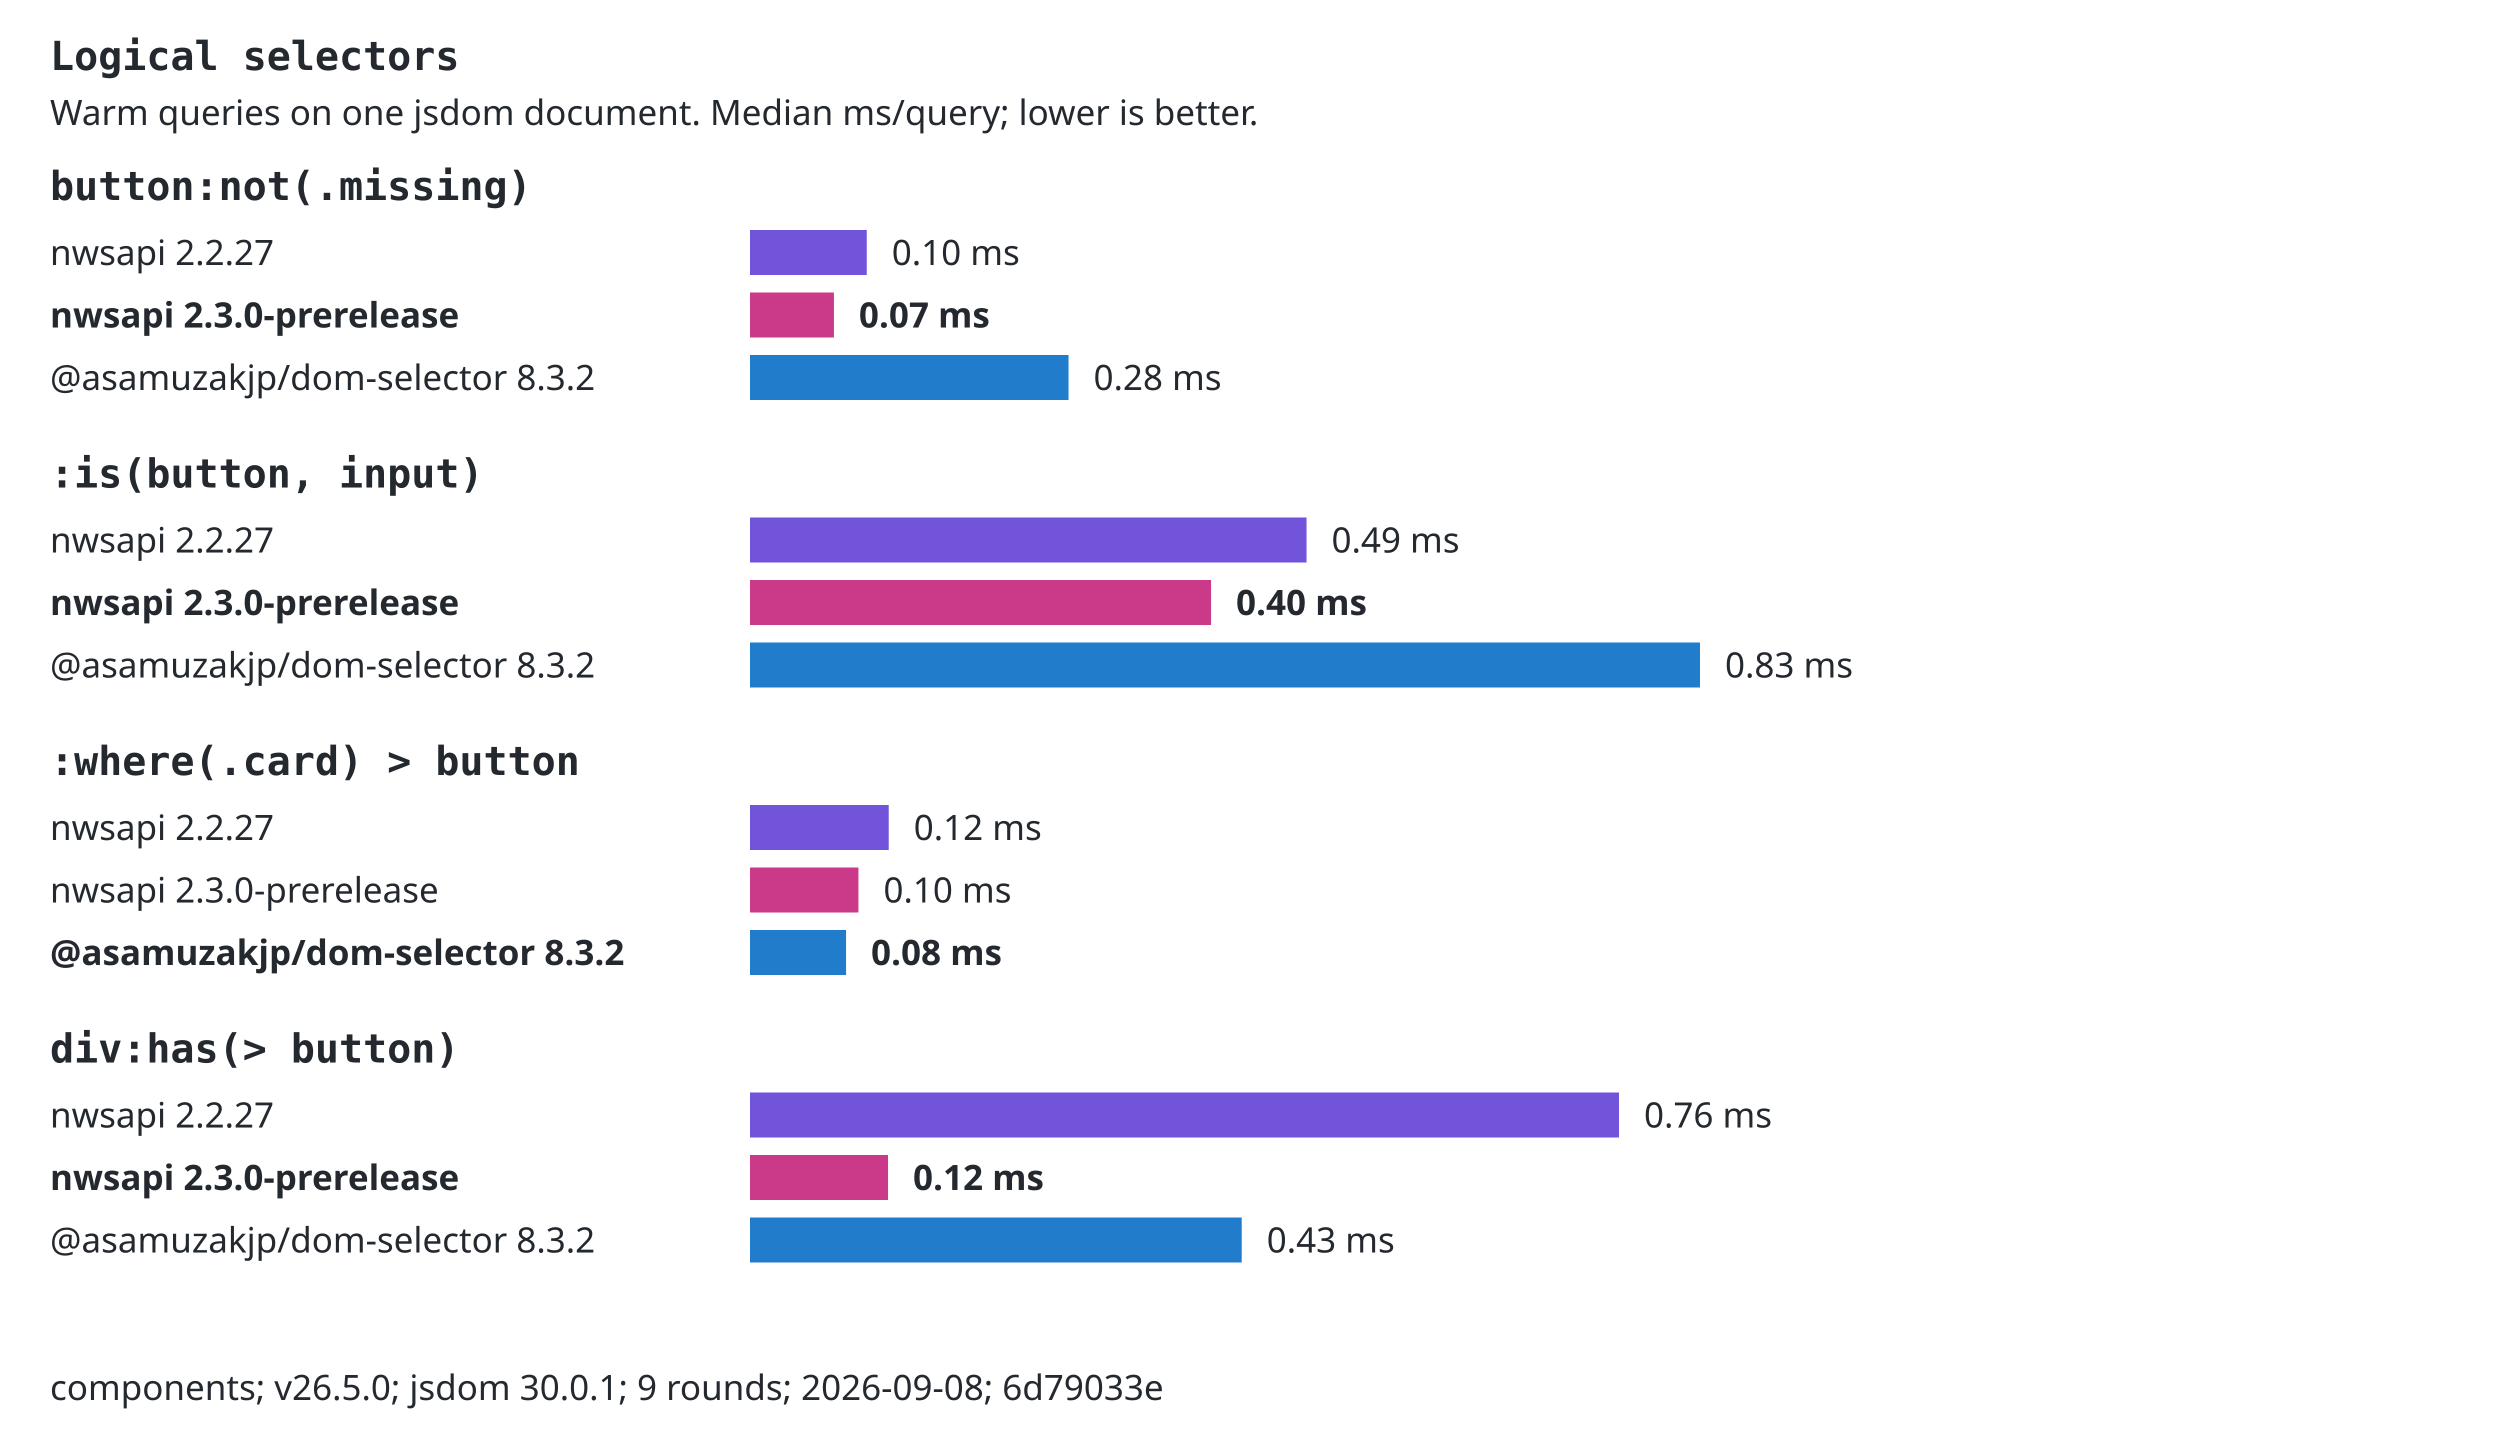
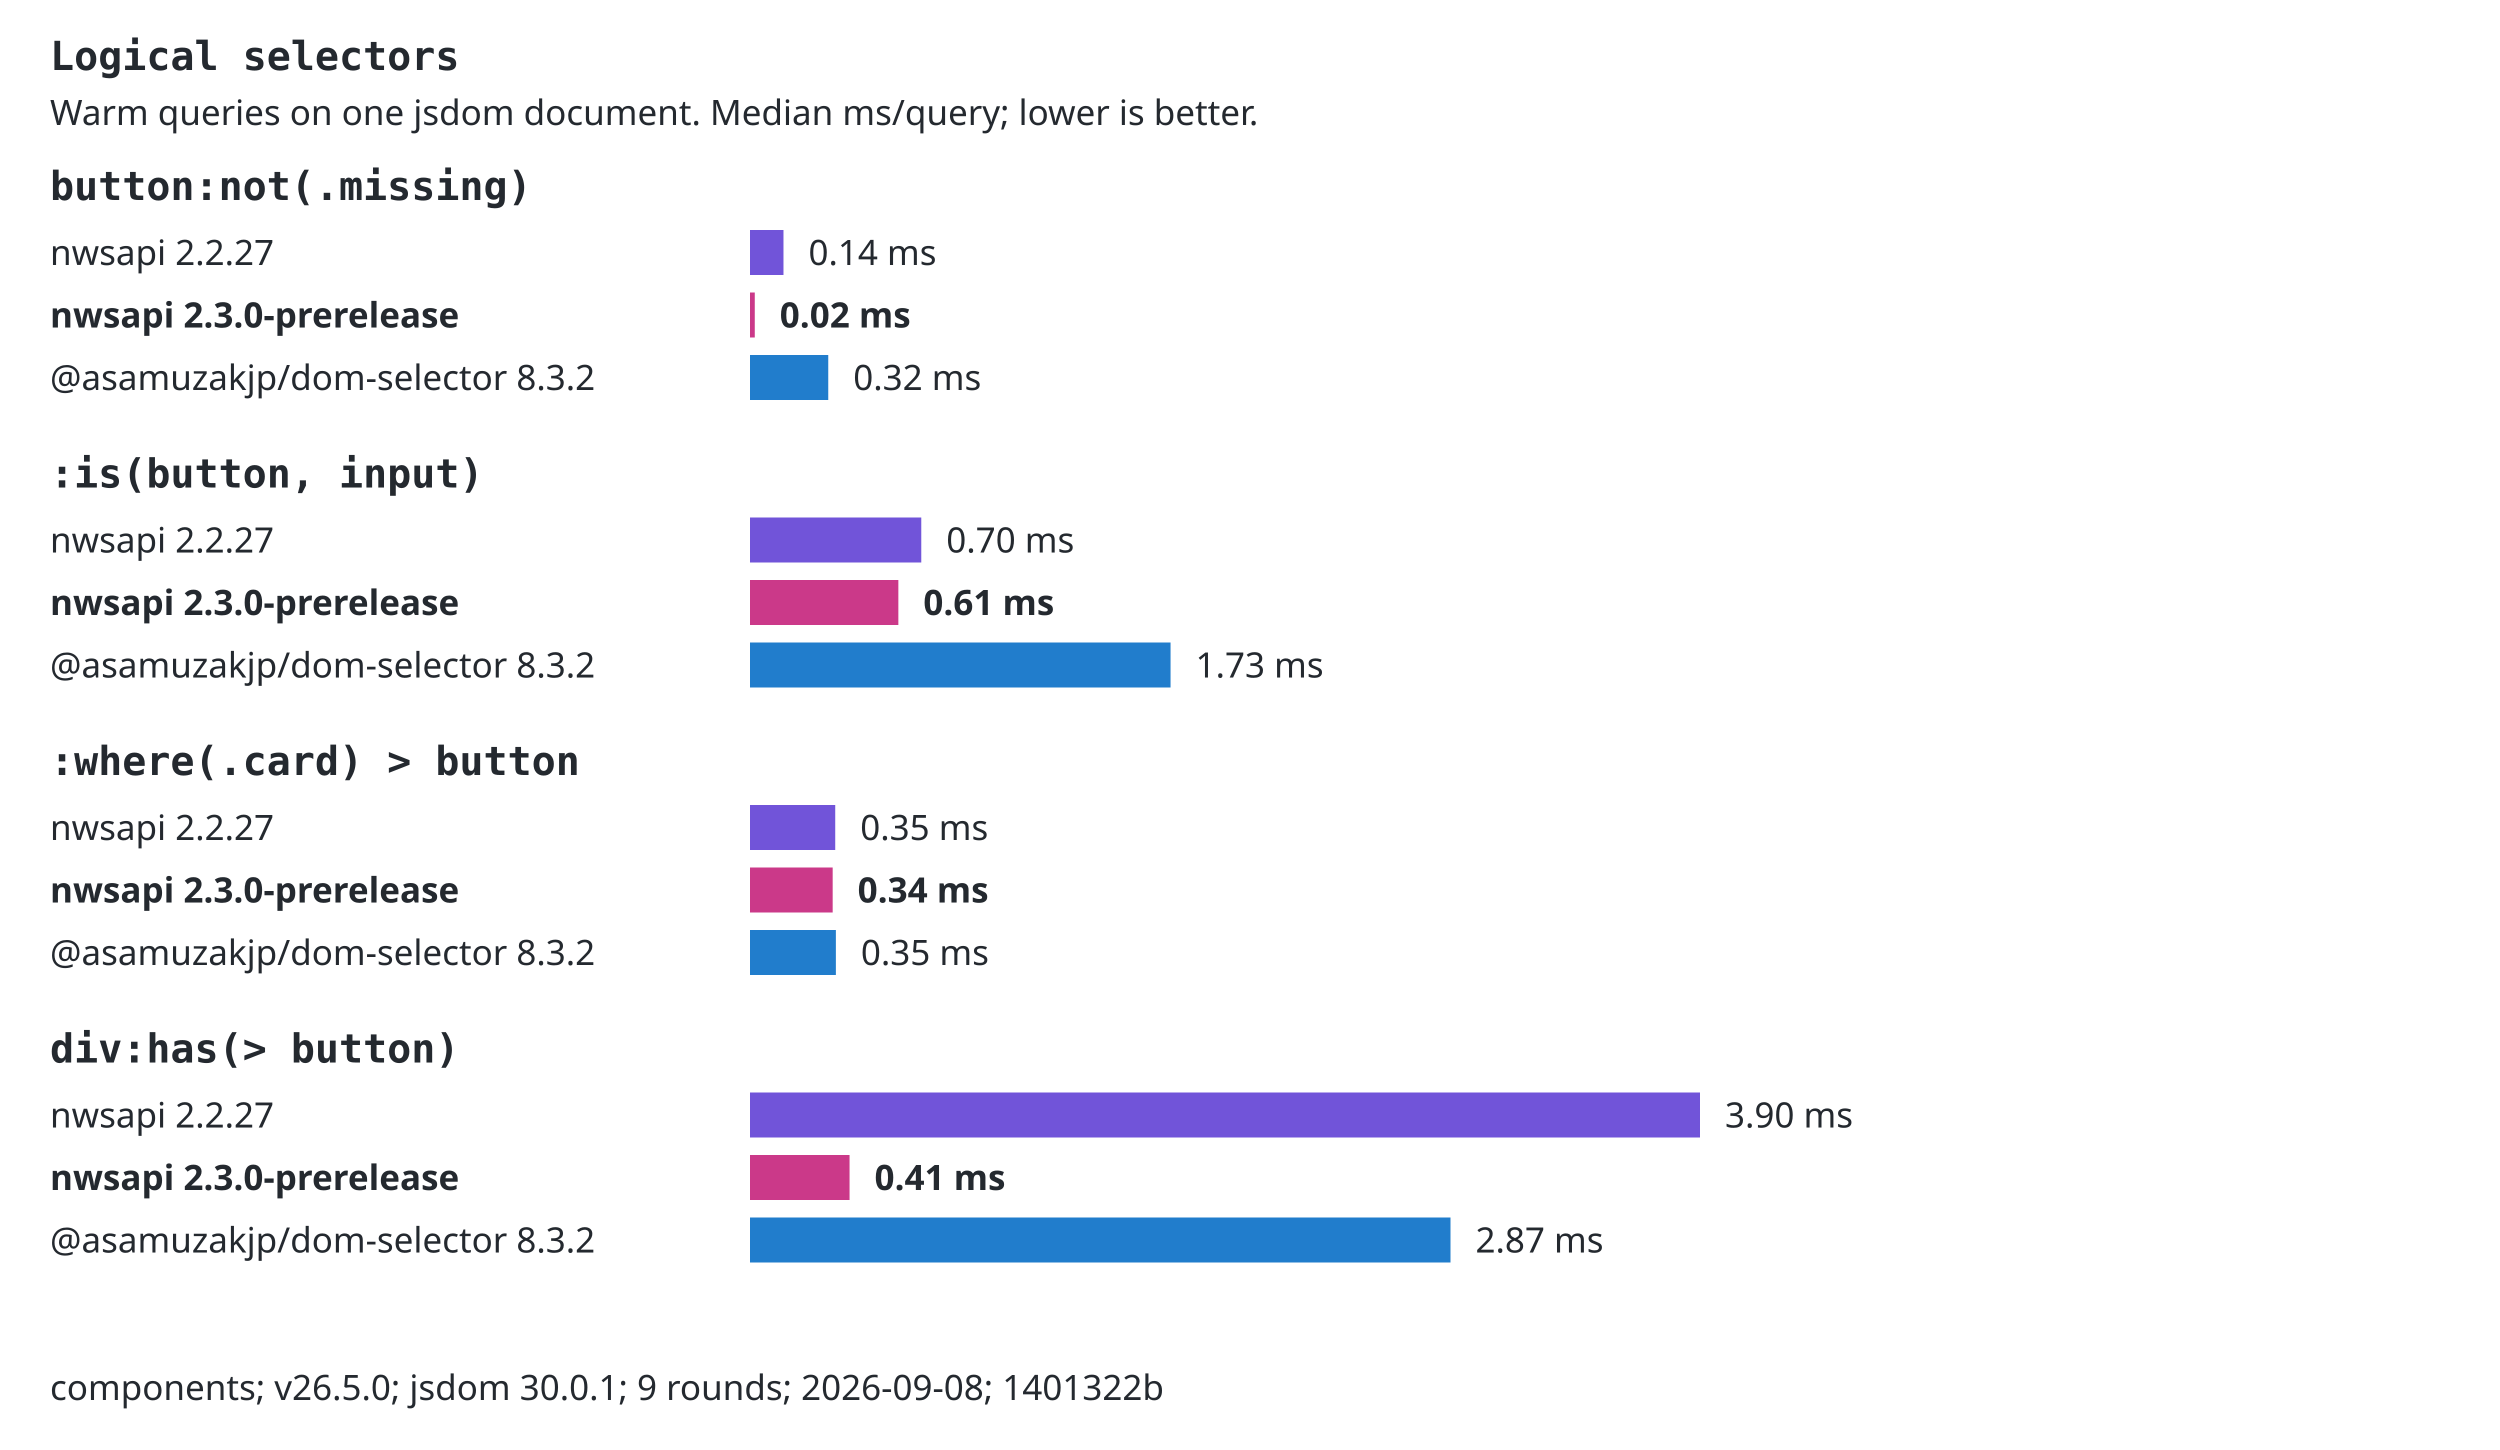
<svg xmlns="http://www.w3.org/2000/svg" width="1000" height="580" viewBox="0 0 1000 580" role="img">
  <style>text{font:14px system-ui,sans-serif;fill:#24292f}.selector{font:16px monospace;font-weight:600}.background{fill:#fff}.bar{transform-box:fill-box;transform-origin:left center;animation:fill 800ms ease-out both}@keyframes fill{from{transform:scaleX(0)}to{transform:scaleX(1)}}@media(prefers-reduced-motion:reduce){.bar{animation:none}}@media(prefers-color-scheme:dark){text{fill:#e6edf3}.background{fill:#0d1117}}</style>
  <rect class="background" width="1000" height="580" />
  <text x="20" y="28" class="selector">Logical selectors</text>
  <text x="20" y="50">Warm queries on one jsdom document. Median ms/query; lower is better.</text>
  <text x="20" y="80" class="selector">button:not(.missing)</text>
  <text x="20" y="106">nwsapi 2.2.27</text>
-   <rect class="bar" x="300" y="92" width="46.7" height="18" fill="#7154d9" />
-   <text x="356.703" y="106">0.10 ms</text>
+   <rect class="bar" x="300" y="92" width="13.39" height="18" fill="#7154d9" />
+   <text x="323.386" y="106">0.14 ms</text>
  <text x="20" y="131" style="font-weight:700">nwsapi 2.3.0-prerelease</text>
-   <rect class="bar" x="300" y="117" width="33.57" height="18" fill="#cb3989" />
-   <text x="343.571" y="131" style="font-weight:700">0.07 ms</text>
+   <rect class="bar" x="300" y="117" width="1.91" height="18" fill="#cb3989" />
+   <text x="311.905" y="131" style="font-weight:700">0.02 ms</text>
  <text x="20" y="156">@asamuzakjp/dom-selector 8.3.2</text>
-   <rect class="bar" x="300" y="142" width="127.41" height="18" fill="#217dcc" />
-   <text x="437.413" y="156">0.28 ms</text>
+   <rect class="bar" x="300" y="142" width="31.3" height="18" fill="#217dcc" />
+   <text x="341.296" y="156">0.32 ms</text>
  <text x="20" y="195" class="selector">:is(button, input)</text>
  <text x="20" y="221">nwsapi 2.2.27</text>
-   <rect class="bar" x="300" y="207" width="222.61" height="18" fill="#7154d9" />
-   <text x="532.606" y="221">0.49 ms</text>
+   <rect class="bar" x="300" y="207" width="68.51" height="18" fill="#7154d9" />
+   <text x="378.507" y="221">0.70 ms</text>
  <text x="20" y="246" style="font-weight:700">nwsapi 2.3.0-prerelease</text>
-   <rect class="bar" x="300" y="232" width="184.42" height="18" fill="#cb3989" />
-   <text x="494.418" y="246" style="font-weight:700">0.40 ms</text>
+   <rect class="bar" x="300" y="232" width="59.34" height="18" fill="#cb3989" />
+   <text x="369.338" y="246" style="font-weight:700">0.61 ms</text>
  <text x="20" y="271">@asamuzakjp/dom-selector 8.3.2</text>
-   <rect class="bar" x="300" y="257" width="380" height="18" fill="#217dcc" />
-   <text x="690" y="271">0.83 ms</text>
+   <rect class="bar" x="300" y="257" width="168.22" height="18" fill="#217dcc" />
+   <text x="478.222" y="271">1.73 ms</text>
  <text x="20" y="310" class="selector">:where(.card) &gt; button</text>
  <text x="20" y="336">nwsapi 2.2.27</text>
-   <rect class="bar" x="300" y="322" width="55.49" height="18" fill="#7154d9" />
-   <text x="365.487" y="336">0.12 ms</text>
-   <text x="20" y="361">nwsapi 2.3.0-prerelease</text>
-   <rect class="bar" x="300" y="347" width="43.38" height="18" fill="#cb3989" />
-   <text x="353.378" y="361">0.10 ms</text>
-   <text x="20" y="386" style="font-weight:700">@asamuzakjp/dom-selector 8.3.2</text>
-   <rect class="bar" x="300" y="372" width="38.42" height="18" fill="#217dcc" />
-   <text x="348.42" y="386" style="font-weight:700">0.08 ms</text>
+   <rect class="bar" x="300" y="322" width="34.09" height="18" fill="#7154d9" />
+   <text x="344.092" y="336">0.35 ms</text>
+   <text x="20" y="361" style="font-weight:700">nwsapi 2.3.0-prerelease</text>
+   <rect class="bar" x="300" y="347" width="33.07" height="18" fill="#cb3989" />
+   <text x="343.067" y="361" style="font-weight:700">0.34 ms</text>
+   <text x="20" y="386">@asamuzakjp/dom-selector 8.3.2</text>
+   <rect class="bar" x="300" y="372" width="34.35" height="18" fill="#217dcc" />
+   <text x="344.351" y="386">0.35 ms</text>
  <text x="20" y="425" class="selector">div:has(&gt; button)</text>
  <text x="20" y="451">nwsapi 2.2.27</text>
-   <rect class="bar" x="300" y="437" width="347.6" height="18" fill="#7154d9" />
-   <text x="657.602" y="451">0.76 ms</text>
+   <rect class="bar" x="300" y="437" width="380" height="18" fill="#7154d9" />
+   <text x="690" y="451">3.90 ms</text>
  <text x="20" y="476" style="font-weight:700">nwsapi 2.3.0-prerelease</text>
-   <rect class="bar" x="300" y="462" width="55.22" height="18" fill="#cb3989" />
-   <text x="365.216" y="476" style="font-weight:700">0.12 ms</text>
+   <rect class="bar" x="300" y="462" width="39.82" height="18" fill="#cb3989" />
+   <text x="349.822" y="476" style="font-weight:700">0.41 ms</text>
  <text x="20" y="501">@asamuzakjp/dom-selector 8.3.2</text>
-   <rect class="bar" x="300" y="487" width="196.69" height="18" fill="#217dcc" />
-   <text x="506.686" y="501">0.43 ms</text>
-   <text x="20" y="560">components; v26.5.0; jsdom 30.0.1; 9 rounds; 2026-09-08; 6d79033e</text>
+   <rect class="bar" x="300" y="487" width="280.2" height="18" fill="#217dcc" />
+   <text x="590.197" y="501">2.87 ms</text>
+   <text x="20" y="560">components; v26.5.0; jsdom 30.0.1; 9 rounds; 2026-09-08; 1401322b</text>
</svg>
